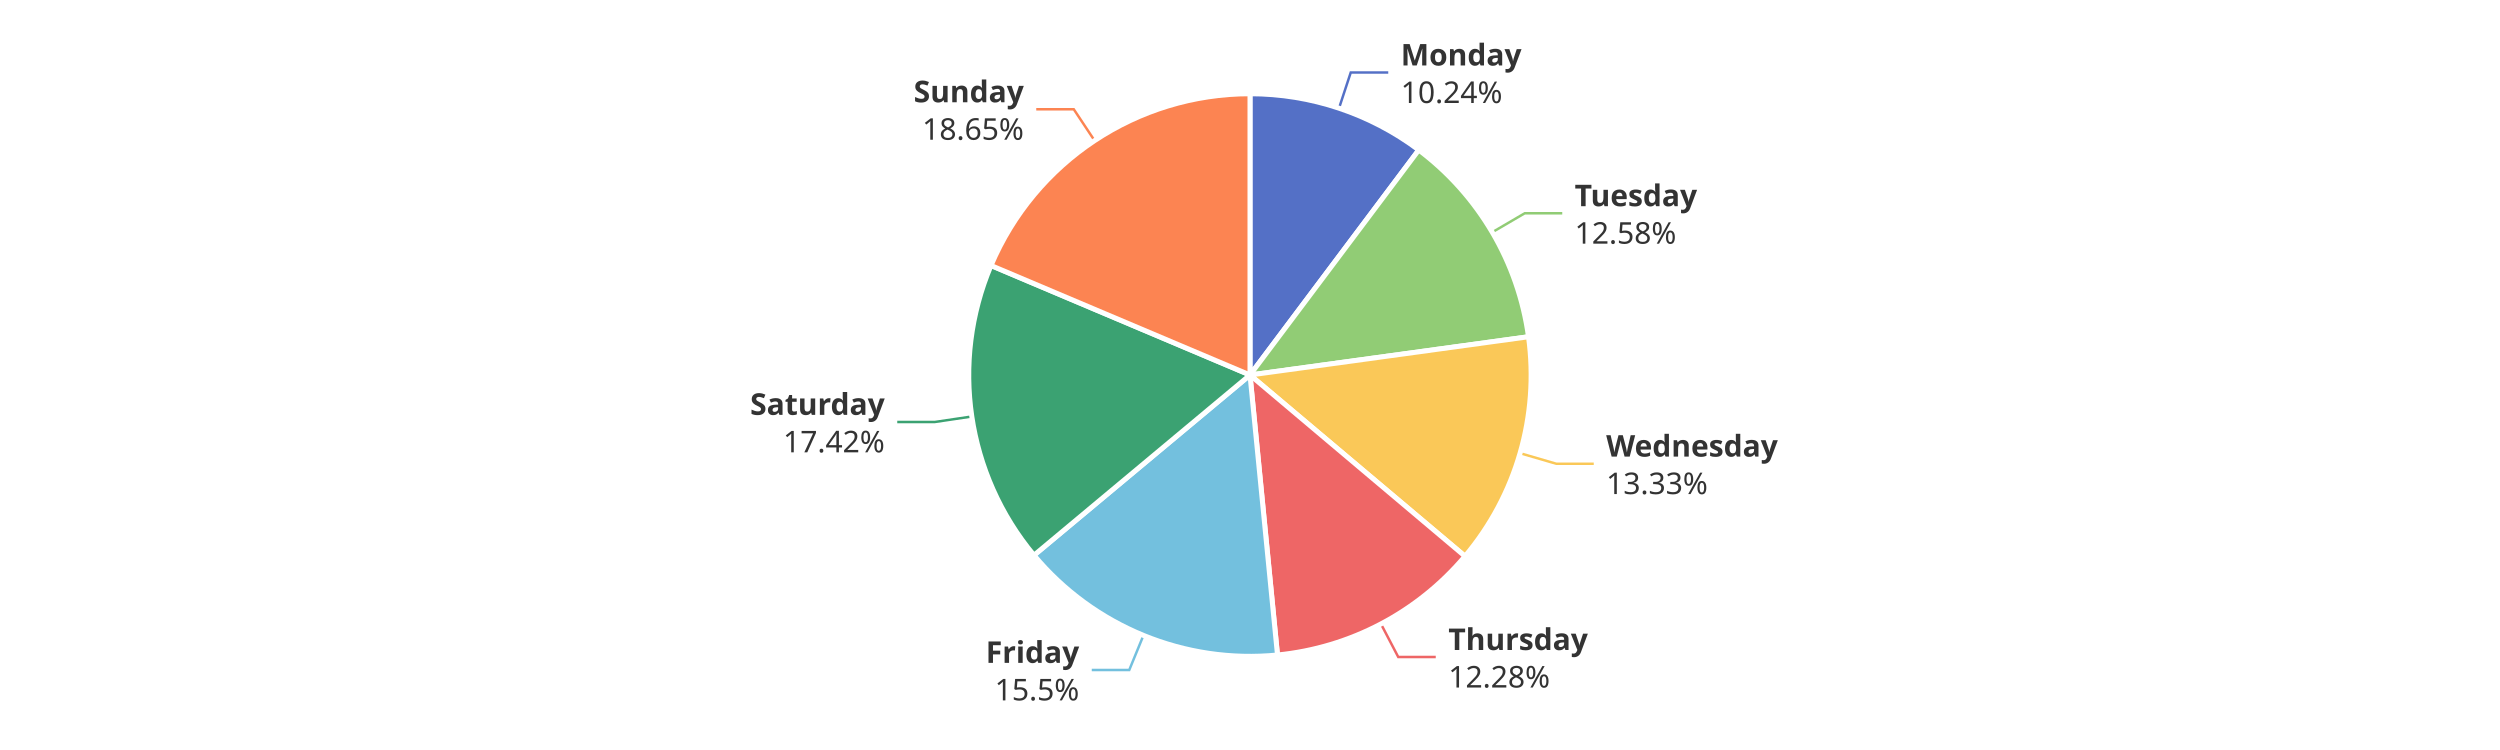
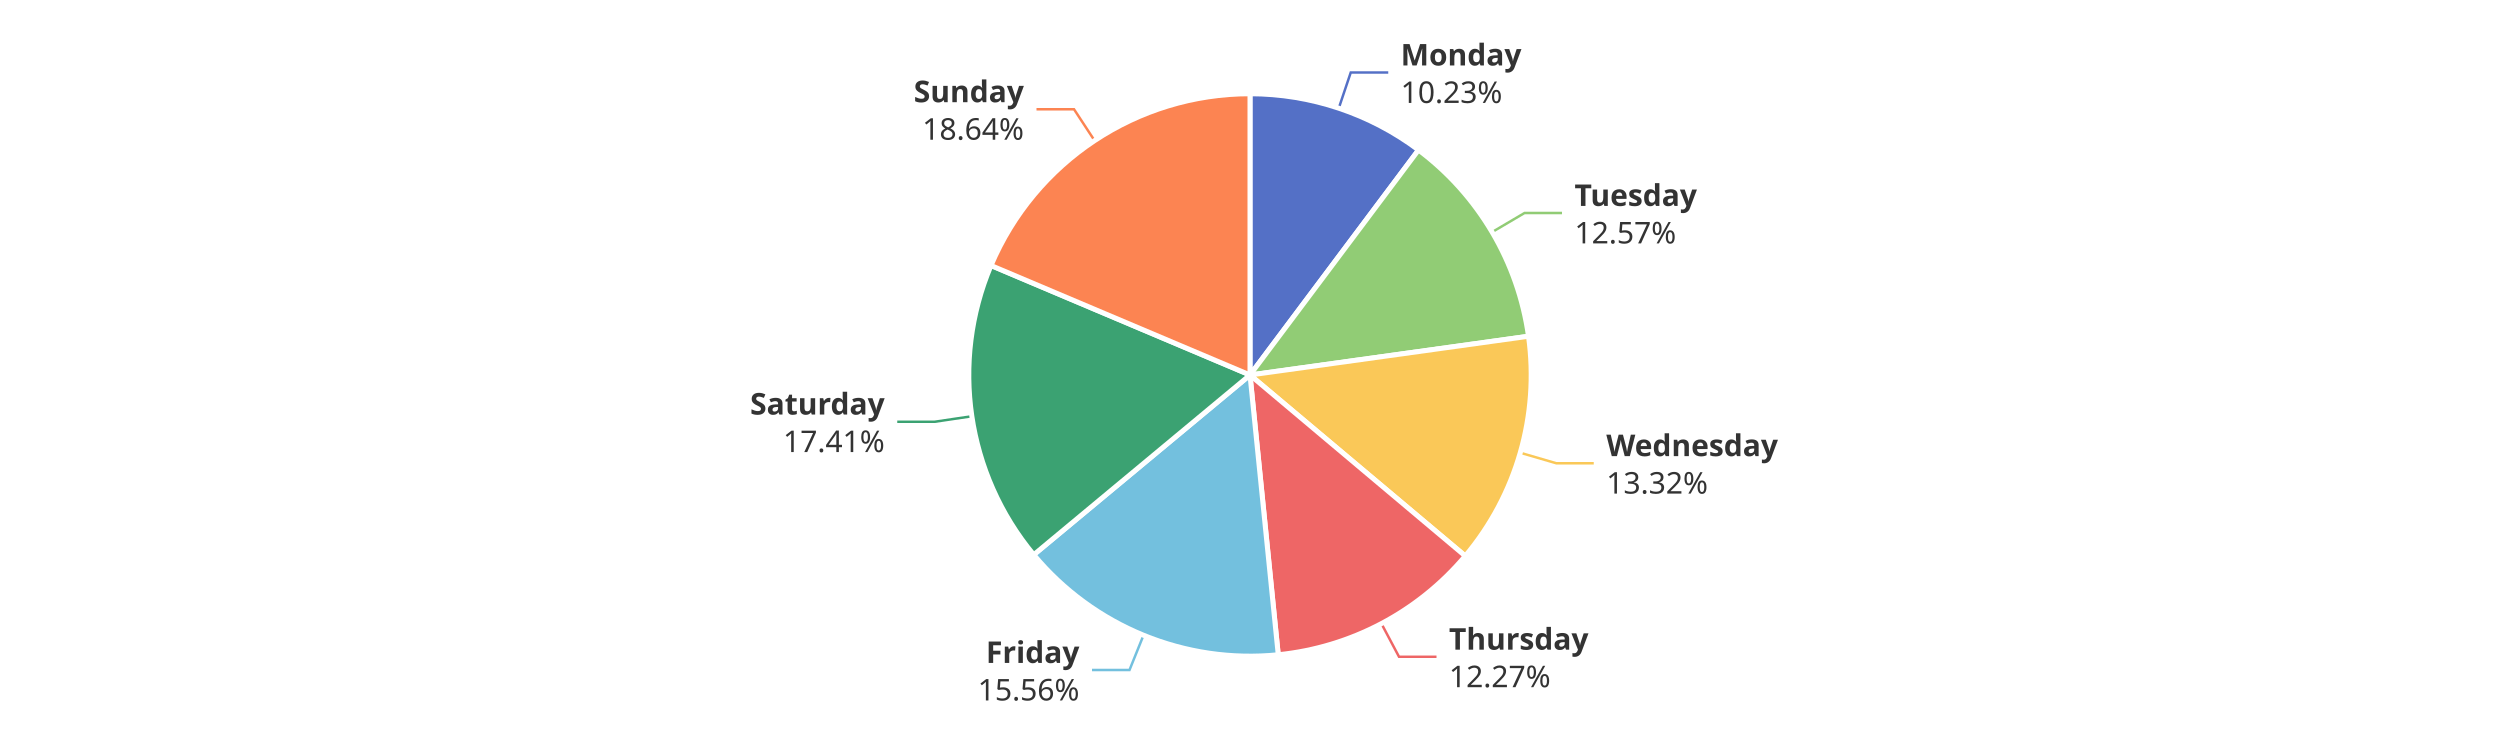
<svg xmlns="http://www.w3.org/2000/svg" width="1000" height="300" version="1.1" baseProfile="full" viewBox="0 0 1000 300">
  <rect width="1000" height="300" x="0" y="0" id="0" fill="#ffffff" />
-   <polyline points="535.6 43.3 540.3 29 555.3 29" fill="none" stroke="#5470c6" />
-   <polyline points="596.9 92.9 609.9 85.3 624.9 85.3" fill="none" stroke="#91cc75" />
-   <polyline points="608.1 181.3 622.5 185.5 637.5 185.5" fill="none" stroke="#fac858" />
-   <polyline points="552.4 249.6 559.3 262.8 574.3 262.8" fill="none" stroke="#ee6666" />
-   <polyline points="457.4 254.1 451.7 268 436.7 268" fill="none" stroke="#73c0de" />
-   <polyline points="388.7 166.6 373.9 168.8 358.9 168.8" fill="none" stroke="#3ba272" />
-   <polyline points="437.8 56.2 429.5 43.7 414.5 43.7" fill="none" stroke="#fc8452" />
-   <path d="M500 37.5A112.5 112.5 0 0 1 567.5 60L500 150Z" fill="#5470c6" stroke="#fff" stroke-width="2" stroke-linejoin="round" />
-   <path d="M567.5 60A112.5 112.5 0 0 1 611.4 134.7L500 150Z" fill="#91cc75" stroke="#fff" stroke-width="2" stroke-linejoin="round" />
-   <path d="M611.4 134.7A112.5 112.5 0 0 1 586 222.5L500 150Z" fill="#fac858" stroke="#fff" stroke-width="2" stroke-linejoin="round" />
-   <path d="M586 222.5A112.5 112.5 0 0 1 511 262L500 150Z" fill="#ee6666" stroke="#fff" stroke-width="2" stroke-linejoin="round" />
-   <path d="M511 262A112.5 112.5 0 0 1 413.6 222.1L500 150Z" fill="#73c0de" stroke="#fff" stroke-width="2" stroke-linejoin="round" />
-   <path d="M413.6 222.1A112.5 112.5 0 0 1 396.4 106.2L500 150Z" fill="#3ba272" stroke="#fff" stroke-width="2" stroke-linejoin="round" />
+   <polyline points="535.5 43.3 540.3 29 555.3 29" fill="none" stroke="#5470c6" />
+   <polyline points="596.9 92.8 609.8 85.2 624.8 85.2" fill="none" stroke="#91cc75" />
+   <polyline points="608.1 181.1 622.5 185.3 637.5 185.3" fill="none" stroke="#fac858" />
+   <polyline points="552.6 249.5 559.6 262.7 574.6 262.7" fill="none" stroke="#ee6666" />
+   <polyline points="457.4 254.1 451.8 268 436.8 268" fill="none" stroke="#73c0de" />
+   <polyline points="388.7 166.5 373.9 168.7 358.9 168.7" fill="none" stroke="#3ba272" />
+   <polyline points="437.8 56.2 429.6 43.7 414.6 43.7" fill="none" stroke="#fc8452" />
+   <path d="M500 37.5A112.5 112.5 0 0 1 567.4 60L500 150Z" fill="#5470c6" stroke="#fff" stroke-width="2" stroke-linejoin="round" />
+   <path d="M567.4 60A112.5 112.5 0 0 1 611.4 134.5L500 150Z" fill="#91cc75" stroke="#fff" stroke-width="2" stroke-linejoin="round" />
+   <path d="M611.4 134.5A112.5 112.5 0 0 1 586.1 222.4L500 150Z" fill="#fac858" stroke="#fff" stroke-width="2" stroke-linejoin="round" />
+   <path d="M586.1 222.4A112.5 112.5 0 0 1 511.3 261.9L500 150Z" fill="#ee6666" stroke="#fff" stroke-width="2" stroke-linejoin="round" />
+   <path d="M511.3 261.9A112.5 112.5 0 0 1 413.5 221.9L500 150Z" fill="#73c0de" stroke="#fff" stroke-width="2" stroke-linejoin="round" />
+   <path d="M413.5 221.9A112.5 112.5 0 0 1 396.4 106.2L500 150Z" fill="#3ba272" stroke="#fff" stroke-width="2" stroke-linejoin="round" />
  <path d="M396.4 106.2A112.5 112.5 0 0 1 500 37.5L500 150Z" fill="#fc8452" stroke="#fff" stroke-width="2" stroke-linejoin="round" />
-   <path d="M0 -15l42.8 0l0 30l-42.8 0Z" transform="translate(560.3167 29.0421)" fill="none" />
-   <text dominant-baseline="central" text-anchor="start" style="font-size:12px;font-family:sans-serif;font-weight:bold;" y="-7.5" transform="translate(560.3167 29.0421)" fill="#333" stroke="rgb(255,255,255)" stroke-width="2" paint-order="stroke" stroke-miterlimit="2">Monday</text>
-   <text dominant-baseline="central" text-anchor="start" style="font-size:12px;font-family:sans-serif;" y="7.5" transform="translate(560.3167 29.0421)" fill="#333" stroke="rgb(255,255,255)" stroke-width="2" paint-order="stroke" stroke-miterlimit="2">10.24%</text>
-   <path d="M0 -15l46.2 0l0 30l-46.2 0Z" transform="translate(629.8735 85.3156)" fill="none" />
-   <text dominant-baseline="central" text-anchor="start" style="font-size:12px;font-family:sans-serif;font-weight:bold;" y="-7.5" transform="translate(629.8735 85.3156)" fill="#333" stroke="rgb(255,255,255)" stroke-width="2" paint-order="stroke" stroke-miterlimit="2">Tuesday</text>
-   <text dominant-baseline="central" text-anchor="start" style="font-size:12px;font-family:sans-serif;" y="7.5" transform="translate(629.8735 85.3156)" fill="#333" stroke="rgb(255,255,255)" stroke-width="2" paint-order="stroke" stroke-miterlimit="2">12.58%</text>
-   <path d="M0 -15l63.6 0l0 30l-63.6 0Z" transform="translate(642.4643 185.4786)" fill="none" />
-   <text dominant-baseline="central" text-anchor="start" style="font-size:12px;font-family:sans-serif;font-weight:bold;" y="-7.5" transform="translate(642.4643 185.4786)" fill="#333" stroke="rgb(255,255,255)" stroke-width="2" paint-order="stroke" stroke-miterlimit="2">Wednesday</text>
-   <text dominant-baseline="central" text-anchor="start" style="font-size:12px;font-family:sans-serif;" y="7.5" transform="translate(642.4643 185.4786)" fill="#333" stroke="rgb(255,255,255)" stroke-width="2" paint-order="stroke" stroke-miterlimit="2">13.33%</text>
-   <path d="M0 -15l50.2 0l0 30l-50.2 0Z" transform="translate(579.3477 262.8455)" fill="none" />
-   <text dominant-baseline="central" text-anchor="start" style="font-size:12px;font-family:sans-serif;font-weight:bold;" y="-7.5" transform="translate(579.3477 262.8455)" fill="#333" stroke="rgb(255,255,255)" stroke-width="2" paint-order="stroke" stroke-miterlimit="2">Thursday</text>
-   <text dominant-baseline="central" text-anchor="start" style="font-size:12px;font-family:sans-serif;" y="7.5" transform="translate(579.3477 262.8455)" fill="#333" stroke="rgb(255,255,255)" stroke-width="2" paint-order="stroke" stroke-miterlimit="2">12.28%</text>
-   <path d="M-34.2 -15l34.2 0l0 30l-34.2 0Z" transform="translate(431.6848 267.9911)" fill="none" />
-   <text dominant-baseline="central" text-anchor="end" style="font-size:12px;font-family:sans-serif;font-weight:bold;" y="-7.5" transform="translate(431.6848 267.9911)" fill="#333" stroke="rgb(255,255,255)" stroke-width="2" paint-order="stroke" stroke-miterlimit="2">Friday</text>
-   <text dominant-baseline="central" text-anchor="end" style="font-size:12px;font-family:sans-serif;" y="7.5" transform="translate(431.6848 267.9911)" fill="#333" stroke="rgb(255,255,255)" stroke-width="2" paint-order="stroke" stroke-miterlimit="2">15.5%</text>
-   <path d="M-48.2 -15l48.2 0l0 30l-48.2 0Z" transform="translate(353.8906 168.7793)" fill="none" />
-   <text dominant-baseline="central" text-anchor="end" style="font-size:12px;font-family:sans-serif;font-weight:bold;" y="-7.5" transform="translate(353.8906 168.7793)" fill="#333" stroke="rgb(255,255,255)" stroke-width="2" paint-order="stroke" stroke-miterlimit="2">Saturday</text>
-   <text dominant-baseline="central" text-anchor="end" style="font-size:12px;font-family:sans-serif;" y="7.5" transform="translate(353.8906 168.7793)" fill="#333" stroke="rgb(255,255,255)" stroke-width="2" paint-order="stroke" stroke-miterlimit="2">17.42%</text>
-   <path d="M-40.9 -15l40.9 0l0 30l-40.9 0Z" transform="translate(409.5253 43.7476)" fill="none" />
-   <text dominant-baseline="central" text-anchor="end" style="font-size:12px;font-family:sans-serif;font-weight:bold;" y="-7.5" transform="translate(409.5253 43.7476)" fill="#333" stroke="rgb(255,255,255)" stroke-width="2" paint-order="stroke" stroke-miterlimit="2">Sunday</text>
-   <text dominant-baseline="central" text-anchor="end" style="font-size:12px;font-family:sans-serif;" y="7.5" transform="translate(409.5253 43.7476)" fill="#333" stroke="rgb(255,255,255)" stroke-width="2" paint-order="stroke" stroke-miterlimit="2">18.65%</text>
+   <path d="M0 -15l42.8 0l0 30l-42.8 0Z" transform="translate(560.2787 29.0294)" fill="none" />
+   <text dominant-baseline="central" text-anchor="start" style="font-size:12px;font-family:sans-serif;font-weight:bold;" y="-7.5" transform="translate(560.2787 29.0294)" fill="#333" stroke="rgb(255,255,255)" stroke-width="2" paint-order="stroke" stroke-miterlimit="2">Monday</text>
+   <text dominant-baseline="central" text-anchor="start" style="font-size:12px;font-family:sans-serif;" y="7.5" transform="translate(560.2787 29.0294)" fill="#333" stroke="rgb(255,255,255)" stroke-width="2" paint-order="stroke" stroke-miterlimit="2">10.23%</text>
+   <path d="M0 -15l46.2 0l0 30l-46.2 0Z" transform="translate(629.8125 85.2121)" fill="none" />
+   <text dominant-baseline="central" text-anchor="start" style="font-size:12px;font-family:sans-serif;font-weight:bold;" y="-7.5" transform="translate(629.8125 85.2121)" fill="#333" stroke="rgb(255,255,255)" stroke-width="2" paint-order="stroke" stroke-miterlimit="2">Tuesday</text>
+   <text dominant-baseline="central" text-anchor="start" style="font-size:12px;font-family:sans-serif;" y="7.5" transform="translate(629.8125 85.2121)" fill="#333" stroke="rgb(255,255,255)" stroke-width="2" paint-order="stroke" stroke-miterlimit="2">12.57%</text>
+   <path d="M0 -15l63.6 0l0 30l-63.6 0Z" transform="translate(642.5199 185.2862)" fill="none" />
+   <text dominant-baseline="central" text-anchor="start" style="font-size:12px;font-family:sans-serif;font-weight:bold;" y="-7.5" transform="translate(642.5199 185.2862)" fill="#333" stroke="rgb(255,255,255)" stroke-width="2" paint-order="stroke" stroke-miterlimit="2">Wednesday</text>
+   <text dominant-baseline="central" text-anchor="start" style="font-size:12px;font-family:sans-serif;" y="7.5" transform="translate(642.5199 185.2862)" fill="#333" stroke="rgb(255,255,255)" stroke-width="2" paint-order="stroke" stroke-miterlimit="2">13.32%</text>
+   <path d="M0 -15l50.2 0l0 30l-50.2 0Z" transform="translate(579.5957 262.7147)" fill="none" />
+   <text dominant-baseline="central" text-anchor="start" style="font-size:12px;font-family:sans-serif;font-weight:bold;" y="-7.5" transform="translate(579.5957 262.7147)" fill="#333" stroke="rgb(255,255,255)" stroke-width="2" paint-order="stroke" stroke-miterlimit="2">Thursday</text>
+   <text dominant-baseline="central" text-anchor="start" style="font-size:12px;font-family:sans-serif;" y="7.5" transform="translate(579.5957 262.7147)" fill="#333" stroke="rgb(255,255,255)" stroke-width="2" paint-order="stroke" stroke-miterlimit="2">12.27%</text>
+   <path d="M-40.9 -15l40.9 0l0 30l-40.9 0Z" transform="translate(431.7589 268.0214)" fill="none" />
+   <text dominant-baseline="central" text-anchor="end" style="font-size:12px;font-family:sans-serif;font-weight:bold;" y="-7.5" transform="translate(431.7589 268.0214)" fill="#333" stroke="rgb(255,255,255)" stroke-width="2" paint-order="stroke" stroke-miterlimit="2">Friday</text>
+   <text dominant-baseline="central" text-anchor="end" style="font-size:12px;font-family:sans-serif;" y="7.5" transform="translate(431.7589 268.0214)" fill="#333" stroke="rgb(255,255,255)" stroke-width="2" paint-order="stroke" stroke-miterlimit="2">15.56%</text>
+   <path d="M-48.2 -15l48.2 0l0 30l-48.2 0Z" transform="translate(353.8729 168.6605)" fill="none" />
+   <text dominant-baseline="central" text-anchor="end" style="font-size:12px;font-family:sans-serif;font-weight:bold;" y="-7.5" transform="translate(353.8729 168.6605)" fill="#333" stroke="rgb(255,255,255)" stroke-width="2" paint-order="stroke" stroke-miterlimit="2">Saturday</text>
+   <text dominant-baseline="central" text-anchor="end" style="font-size:12px;font-family:sans-serif;" y="7.5" transform="translate(353.8729 168.6605)" fill="#333" stroke="rgb(255,255,255)" stroke-width="2" paint-order="stroke" stroke-miterlimit="2">17.41%</text>
+   <path d="M-40.9 -15l40.9 0l0 30l-40.9 0Z" transform="translate(409.5587 43.7255)" fill="none" />
+   <text dominant-baseline="central" text-anchor="end" style="font-size:12px;font-family:sans-serif;font-weight:bold;" y="-7.5" transform="translate(409.5587 43.7255)" fill="#333" stroke="rgb(255,255,255)" stroke-width="2" paint-order="stroke" stroke-miterlimit="2">Sunday</text>
+   <text dominant-baseline="central" text-anchor="end" style="font-size:12px;font-family:sans-serif;" y="7.5" transform="translate(409.5587 43.7255)" fill="#333" stroke="rgb(255,255,255)" stroke-width="2" paint-order="stroke" stroke-miterlimit="2">18.64%</text>
</svg>
